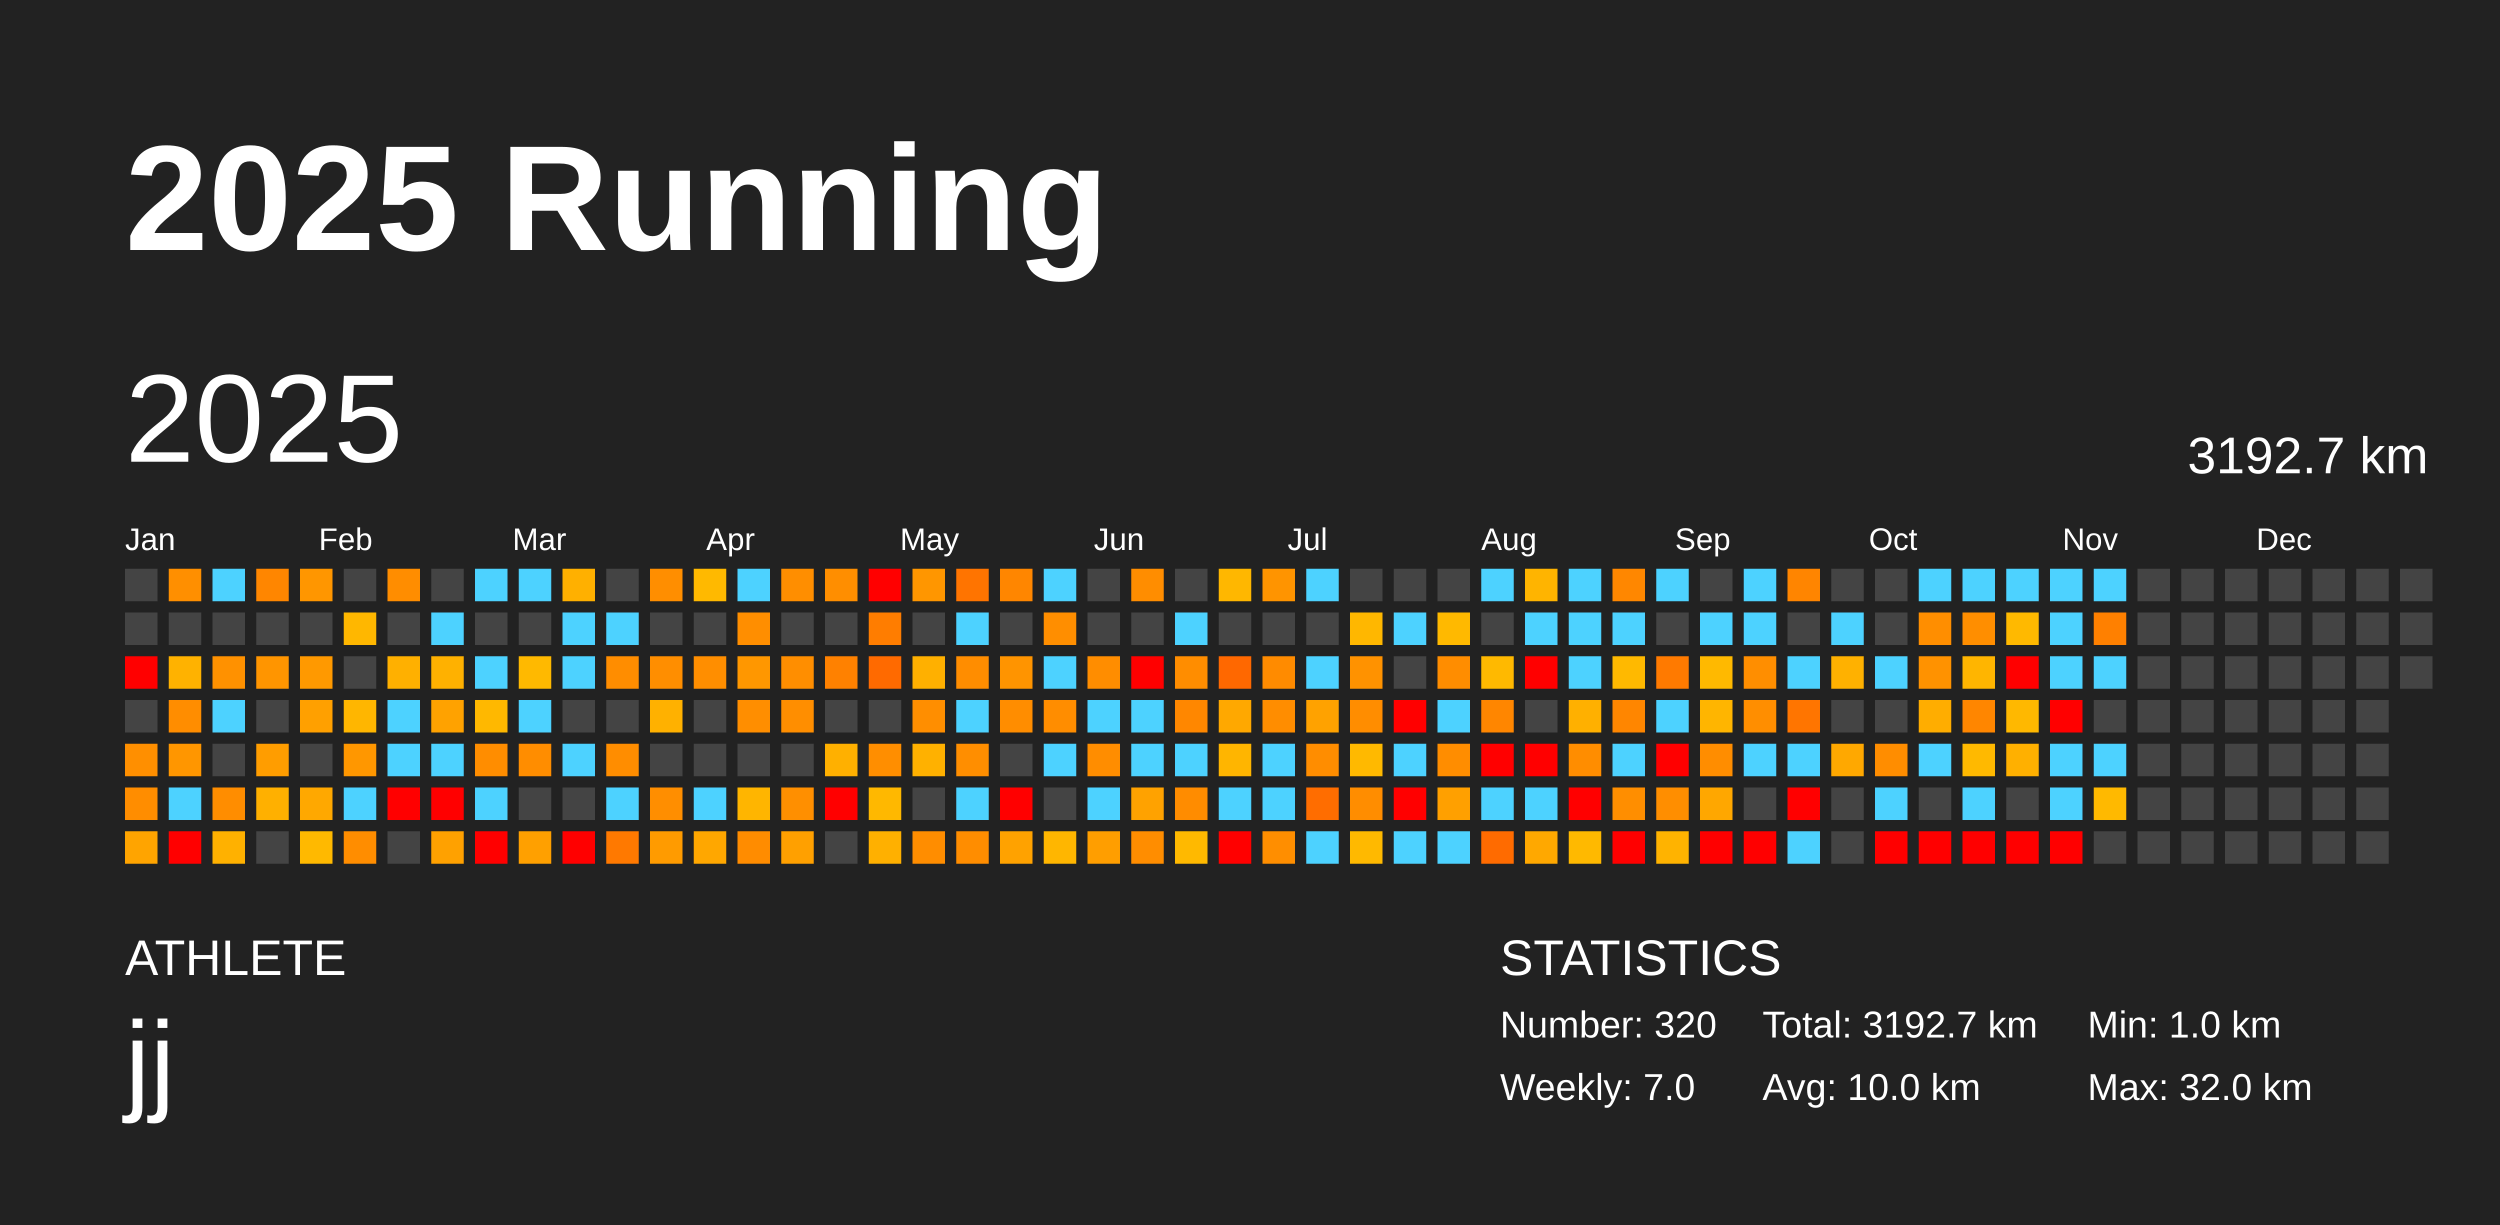
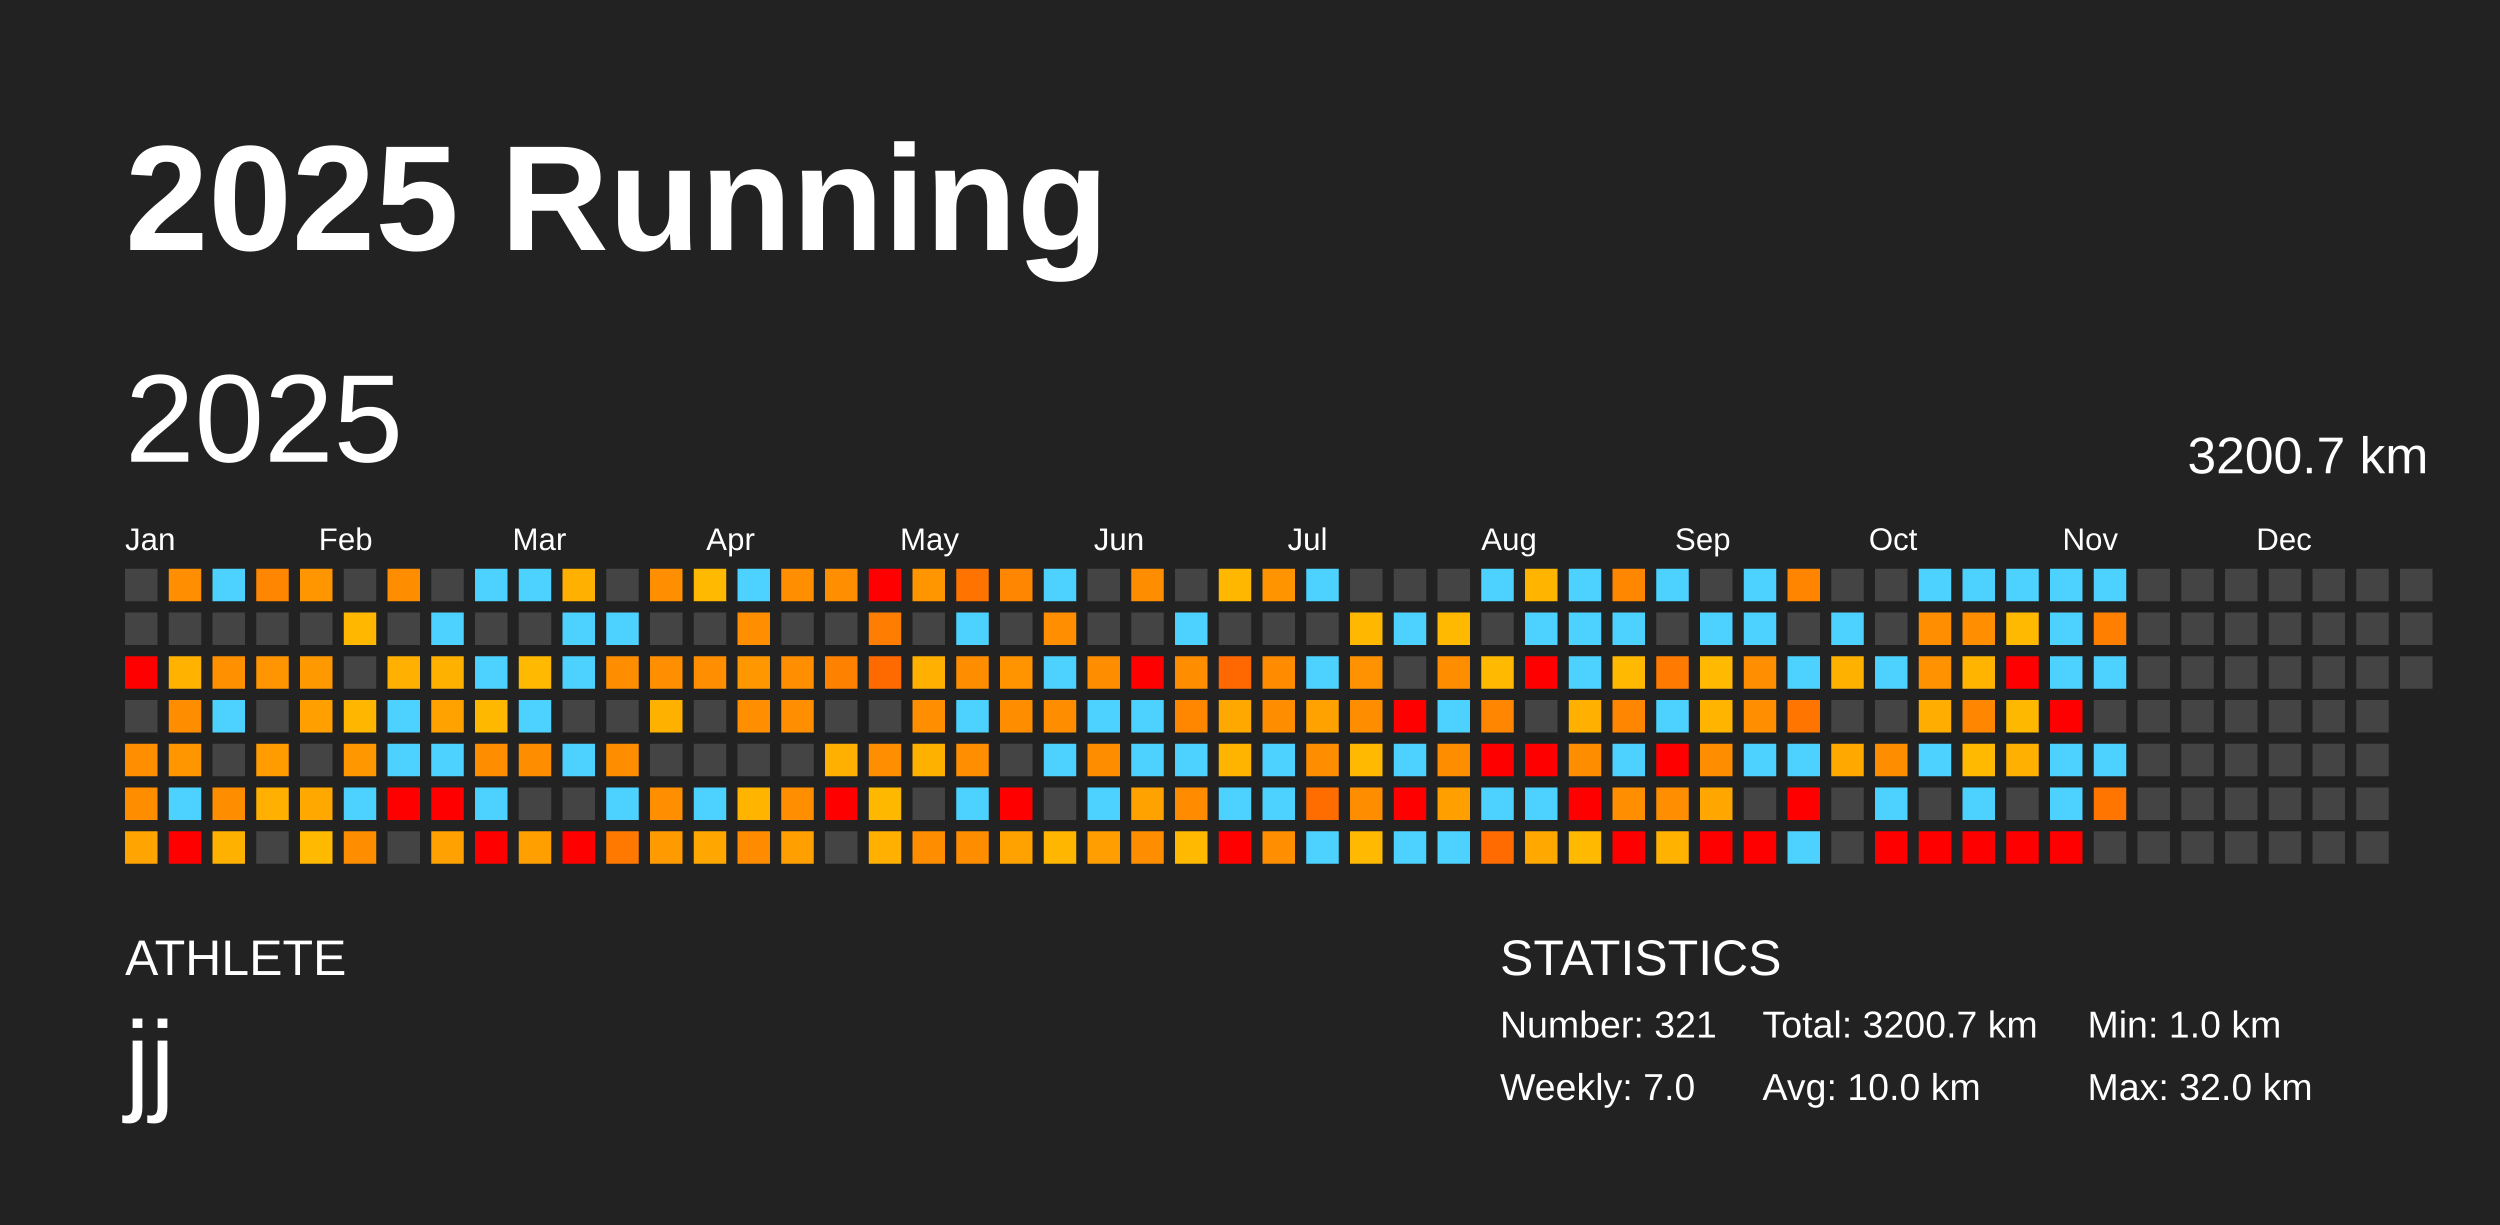
<svg xmlns="http://www.w3.org/2000/svg" baseProfile="full" height="98mm" version="1.1" viewBox="0,0,200,98" width="200mm">
  <defs />
  <rect fill="#222222" height="98" width="200" x="0" y="0" />
  <text fill="#FFFFFF" style="font-size:12px; font-family:Arial; font-weight:bold;" x="10" y="20">2025 Running</text>
  <text fill="#FFFFFF" style="font-size:4px; font-family:Arial" x="10" y="78">ATHLETE</text>
  <text fill="#FFFFFF" style="font-size:9px; font-family:Arial" x="10" y="88">jj</text>
  <text fill="#FFFFFF" style="font-size:4px; font-family:Arial" x="120" y="78">STATISTICS</text>
-   <text fill="#FFFFFF" style="font-size:3px; font-family:Arial" x="120" y="83">Number: 320</text>
+   <text fill="#FFFFFF" style="font-size:3px; font-family:Arial" x="120" y="83">Number: 321</text>
  <text fill="#FFFFFF" style="font-size:3px; font-family:Arial" x="120" y="88">Weekly: 7.0</text>
-   <text fill="#FFFFFF" style="font-size:3px; font-family:Arial" x="141" y="83">Total: 3192.7 km</text>
+   <text fill="#FFFFFF" style="font-size:3px; font-family:Arial" x="141" y="83">Total: 3200.7 km</text>
  <text fill="#FFFFFF" style="font-size:3px; font-family:Arial" x="141" y="88">Avg: 10.0 km</text>
  <text fill="#FFFFFF" style="font-size:3px; font-family:Arial" x="167" y="83">Min: 1.0 km</text>
  <text fill="#FFFFFF" style="font-size:3px; font-family:Arial" x="167" y="88">Max: 32.0 km</text>
  <text dominant-baseline="hanging" fill="#FFFFFF" style="font-size:10.0px; font-family:Arial;" x="10" y="30">2025</text>
-   <text dominant-baseline="hanging" fill="#FFFFFF" style="font-size:4.125px; font-family:Arial;" x="175" y="35">3192.7 km</text>
+   <text dominant-baseline="hanging" fill="#FFFFFF" style="font-size:4.125px; font-family:Arial;" x="175" y="35">3200.7 km</text>
  <text fill="#FFFFFF" style="font-size:2.5px; font-family:Arial" x="10.0" y="44">Jan</text>
  <text fill="#FFFFFF" style="font-size:2.5px; font-family:Arial" x="25.5" y="44">Feb</text>
  <text fill="#FFFFFF" style="font-size:2.5px; font-family:Arial" x="41.0" y="44">Mar</text>
  <text fill="#FFFFFF" style="font-size:2.5px; font-family:Arial" x="56.5" y="44">Apr</text>
  <text fill="#FFFFFF" style="font-size:2.5px; font-family:Arial" x="72.0" y="44">May</text>
  <text fill="#FFFFFF" style="font-size:2.5px; font-family:Arial" x="87.5" y="44">Jun</text>
  <text fill="#FFFFFF" style="font-size:2.5px; font-family:Arial" x="103.0" y="44">Jul</text>
  <text fill="#FFFFFF" style="font-size:2.5px; font-family:Arial" x="118.5" y="44">Aug</text>
  <text fill="#FFFFFF" style="font-size:2.5px; font-family:Arial" x="134.0" y="44">Sep</text>
  <text fill="#FFFFFF" style="font-size:2.5px; font-family:Arial" x="149.5" y="44">Oct</text>
  <text fill="#FFFFFF" style="font-size:2.5px; font-family:Arial" x="165.0" y="44">Nov</text>
  <text fill="#FFFFFF" style="font-size:2.5px; font-family:Arial" x="180.5" y="44">Dec</text>
  <rect fill="#444444" height="2.6" width="2.6" x="10.0" y="45.5" />
  <rect fill="#444444" height="2.6" width="2.6" x="10.0" y="49.0" />
  <rect fill="red" height="2.6" width="2.6" x="10.0" y="52.5" />
  <rect fill="#444444" height="2.6" width="2.6" x="10.0" y="56.0" />
  <rect fill="#ff8f00" height="2.6" width="2.6" x="10.0" y="59.5" />
  <rect fill="#ff8d00" height="2.6" width="2.6" x="10.0" y="63.0" />
  <rect fill="#ffa400" height="2.6" width="2.6" x="10.0" y="66.5" />
  <rect fill="#ff8f00" height="2.6" width="2.6" x="13.5" y="45.5" />
  <rect fill="#444444" height="2.6" width="2.6" x="13.5" y="49.0" />
  <rect fill="#ffb200" height="2.6" width="2.6" x="13.5" y="52.5" />
  <rect fill="#ff8d00" height="2.6" width="2.6" x="13.5" y="56.0" />
  <rect fill="#ff9600" height="2.6" width="2.6" x="13.5" y="59.5" />
  <rect fill="#4dd2ff" height="2.6" width="2.6" x="13.5" y="63.0" />
  <rect fill="red" height="2.6" width="2.6" x="13.5" y="66.5" />
  <rect fill="#4dd2ff" height="2.6" width="2.6" x="17.0" y="45.5" />
  <rect fill="#444444" height="2.6" width="2.6" x="17.0" y="49.0" />
  <rect fill="#ff9100" height="2.6" width="2.6" x="17.0" y="52.5" />
  <rect fill="#4dd2ff" height="2.6" width="2.6" x="17.0" y="56.0" />
  <rect fill="#444444" height="2.6" width="2.6" x="17.0" y="59.5" />
  <rect fill="#ff8d00" height="2.6" width="2.6" x="17.0" y="63.0" />
  <rect fill="#ffb100" height="2.6" width="2.6" x="17.0" y="66.5" />
  <rect fill="#ff8600" height="2.6" width="2.6" x="20.5" y="45.5" />
  <rect fill="#444444" height="2.6" width="2.6" x="20.5" y="49.0" />
  <rect fill="#ff9500" height="2.6" width="2.6" x="20.5" y="52.5" />
  <rect fill="#444444" height="2.6" width="2.6" x="20.5" y="56.0" />
  <rect fill="#ff9d00" height="2.6" width="2.6" x="20.5" y="59.5" />
  <rect fill="#ffb000" height="2.6" width="2.6" x="20.5" y="63.0" />
  <rect fill="#444444" height="2.6" width="2.6" x="20.5" y="66.5" />
  <rect fill="#ff9600" height="2.6" width="2.6" x="24.0" y="45.5" />
  <rect fill="#444444" height="2.6" width="2.6" x="24.0" y="49.0" />
  <rect fill="#ff9900" height="2.6" width="2.6" x="24.0" y="52.5" />
  <rect fill="#ffa000" height="2.6" width="2.6" x="24.0" y="56.0" />
  <rect fill="#444444" height="2.6" width="2.6" x="24.0" y="59.5" />
  <rect fill="#ffa800" height="2.6" width="2.6" x="24.0" y="63.0" />
  <rect fill="#ffb900" height="2.6" width="2.6" x="24.0" y="66.5" />
  <rect fill="#444444" height="2.6" width="2.6" x="27.5" y="45.5" />
  <rect fill="#ffb700" height="2.6" width="2.6" x="27.5" y="49.0" />
  <rect fill="#444444" height="2.6" width="2.6" x="27.5" y="52.5" />
  <rect fill="#ffb600" height="2.6" width="2.6" x="27.5" y="56.0" />
  <rect fill="#ff9700" height="2.6" width="2.6" x="27.5" y="59.5" />
  <rect fill="#4dd2ff" height="2.6" width="2.6" x="27.5" y="63.0" />
  <rect fill="#ff8d00" height="2.6" width="2.6" x="27.5" y="66.5" />
  <rect fill="#ff8d00" height="2.6" width="2.6" x="31.0" y="45.5" />
  <rect fill="#444444" height="2.6" width="2.6" x="31.0" y="49.0" />
  <rect fill="#ffb000" height="2.6" width="2.6" x="31.0" y="52.5" />
  <rect fill="#4dd2ff" height="2.6" width="2.6" x="31.0" y="56.0" />
  <rect fill="#4dd2ff" height="2.6" width="2.6" x="31.0" y="59.5" />
  <rect fill="red" height="2.6" width="2.6" x="31.0" y="63.0" />
  <rect fill="#444444" height="2.6" width="2.6" x="31.0" y="66.5" />
  <rect fill="#444444" height="2.6" width="2.6" x="34.5" y="45.5" />
  <rect fill="#4dd2ff" height="2.6" width="2.6" x="34.5" y="49.0" />
  <rect fill="#ffb100" height="2.6" width="2.6" x="34.5" y="52.5" />
  <rect fill="#ffa200" height="2.6" width="2.6" x="34.5" y="56.0" />
  <rect fill="#4dd2ff" height="2.6" width="2.6" x="34.5" y="59.5" />
  <rect fill="red" height="2.6" width="2.6" x="34.5" y="63.0" />
  <rect fill="#ffa100" height="2.6" width="2.6" x="34.5" y="66.5" />
  <rect fill="#4dd2ff" height="2.6" width="2.6" x="38.0" y="45.5" />
  <rect fill="#444444" height="2.6" width="2.6" x="38.0" y="49.0" />
  <rect fill="#4dd2ff" height="2.6" width="2.6" x="38.0" y="52.5" />
  <rect fill="#ffb800" height="2.6" width="2.6" x="38.0" y="56.0" />
  <rect fill="#ff8d00" height="2.6" width="2.6" x="38.0" y="59.5" />
  <rect fill="#4dd2ff" height="2.6" width="2.6" x="38.0" y="63.0" />
  <rect fill="red" height="2.6" width="2.6" x="38.0" y="66.5" />
  <rect fill="#4dd2ff" height="2.6" width="2.6" x="41.5" y="45.5" />
  <rect fill="#444444" height="2.6" width="2.6" x="41.5" y="49.0" />
  <rect fill="#ffb900" height="2.6" width="2.6" x="41.5" y="52.5" />
  <rect fill="#4dd2ff" height="2.6" width="2.6" x="41.5" y="56.0" />
  <rect fill="#ff8d00" height="2.6" width="2.6" x="41.5" y="59.5" />
  <rect fill="#444444" height="2.6" width="2.6" x="41.5" y="63.0" />
  <rect fill="#ffa000" height="2.6" width="2.6" x="41.5" y="66.5" />
  <rect fill="#ffb000" height="2.6" width="2.6" x="45.0" y="45.5" />
  <rect fill="#4dd2ff" height="2.6" width="2.6" x="45.0" y="49.0" />
  <rect fill="#4dd2ff" height="2.6" width="2.6" x="45.0" y="52.5" />
  <rect fill="#444444" height="2.6" width="2.6" x="45.0" y="56.0" />
  <rect fill="#4dd2ff" height="2.6" width="2.6" x="45.0" y="59.5" />
  <rect fill="#444444" height="2.6" width="2.6" x="45.0" y="63.0" />
  <rect fill="red" height="2.6" width="2.6" x="45.0" y="66.5" />
  <rect fill="#444444" height="2.6" width="2.6" x="48.5" y="45.5" />
  <rect fill="#4dd2ff" height="2.6" width="2.6" x="48.5" y="49.0" />
  <rect fill="#ff8d00" height="2.6" width="2.6" x="48.5" y="52.5" />
  <rect fill="#444444" height="2.6" width="2.6" x="48.5" y="56.0" />
  <rect fill="#ff8d00" height="2.6" width="2.6" x="48.5" y="59.5" />
  <rect fill="#4dd2ff" height="2.6" width="2.6" x="48.5" y="63.0" />
  <rect fill="#ff7900" height="2.6" width="2.6" x="48.5" y="66.5" />
  <rect fill="#ff8e00" height="2.6" width="2.6" x="52.0" y="45.5" />
  <rect fill="#444444" height="2.6" width="2.6" x="52.0" y="49.0" />
  <rect fill="#ff8e00" height="2.6" width="2.6" x="52.0" y="52.5" />
  <rect fill="#ffb100" height="2.6" width="2.6" x="52.0" y="56.0" />
  <rect fill="#444444" height="2.6" width="2.6" x="52.0" y="59.5" />
  <rect fill="#ff8e00" height="2.6" width="2.6" x="52.0" y="63.0" />
  <rect fill="#ff9b00" height="2.6" width="2.6" x="52.0" y="66.5" />
  <rect fill="#ffb900" height="2.6" width="2.6" x="55.5" y="45.5" />
  <rect fill="#444444" height="2.6" width="2.6" x="55.5" y="49.0" />
  <rect fill="#ff8e00" height="2.6" width="2.6" x="55.5" y="52.5" />
  <rect fill="#444444" height="2.6" width="2.6" x="55.5" y="56.0" />
  <rect fill="#444444" height="2.6" width="2.6" x="55.5" y="59.5" />
  <rect fill="#4dd2ff" height="2.6" width="2.6" x="55.5" y="63.0" />
  <rect fill="#ffa700" height="2.6" width="2.6" x="55.5" y="66.5" />
  <rect fill="#4dd2ff" height="2.6" width="2.6" x="59.0" y="45.5" />
  <rect fill="#ff8e00" height="2.6" width="2.6" x="59.0" y="49.0" />
  <rect fill="#ff9700" height="2.6" width="2.6" x="59.0" y="52.5" />
  <rect fill="#ff8e00" height="2.6" width="2.6" x="59.0" y="56.0" />
  <rect fill="#444444" height="2.6" width="2.6" x="59.0" y="59.5" />
  <rect fill="#ffb500" height="2.6" width="2.6" x="59.0" y="63.0" />
  <rect fill="#ff8c00" height="2.6" width="2.6" x="59.0" y="66.5" />
  <rect fill="#ff8e00" height="2.6" width="2.6" x="62.5" y="45.5" />
  <rect fill="#444444" height="2.6" width="2.6" x="62.5" y="49.0" />
  <rect fill="#ff8e00" height="2.6" width="2.6" x="62.5" y="52.5" />
  <rect fill="#ff8e00" height="2.6" width="2.6" x="62.5" y="56.0" />
  <rect fill="#444444" height="2.6" width="2.6" x="62.5" y="59.5" />
  <rect fill="#ff8f00" height="2.6" width="2.6" x="62.5" y="63.0" />
  <rect fill="#ffa000" height="2.6" width="2.6" x="62.5" y="66.5" />
  <rect fill="#ff8e00" height="2.6" width="2.6" x="66.0" y="45.5" />
  <rect fill="#444444" height="2.6" width="2.6" x="66.0" y="49.0" />
  <rect fill="#ff8100" height="2.6" width="2.6" x="66.0" y="52.5" />
  <rect fill="#444444" height="2.6" width="2.6" x="66.0" y="56.0" />
  <rect fill="#ffb000" height="2.6" width="2.6" x="66.0" y="59.5" />
  <rect fill="red" height="2.6" width="2.6" x="66.0" y="63.0" />
  <rect fill="#444444" height="2.6" width="2.6" x="66.0" y="66.5" />
  <rect fill="red" height="2.6" width="2.6" x="69.5" y="45.5" />
  <rect fill="#ff7d00" height="2.6" width="2.6" x="69.5" y="49.0" />
  <rect fill="#ff6a00" height="2.6" width="2.6" x="69.5" y="52.5" />
  <rect fill="#444444" height="2.6" width="2.6" x="69.5" y="56.0" />
  <rect fill="#ff8e00" height="2.6" width="2.6" x="69.5" y="59.5" />
  <rect fill="#ffb800" height="2.6" width="2.6" x="69.5" y="63.0" />
  <rect fill="#ffb000" height="2.6" width="2.6" x="69.5" y="66.5" />
  <rect fill="#ff9600" height="2.6" width="2.6" x="73.0" y="45.5" />
  <rect fill="#444444" height="2.6" width="2.6" x="73.0" y="49.0" />
  <rect fill="#ffb000" height="2.6" width="2.6" x="73.0" y="52.5" />
  <rect fill="#ff8e00" height="2.6" width="2.6" x="73.0" y="56.0" />
  <rect fill="#ffb100" height="2.6" width="2.6" x="73.0" y="59.5" />
  <rect fill="#444444" height="2.6" width="2.6" x="73.0" y="63.0" />
  <rect fill="#ff8d00" height="2.6" width="2.6" x="73.0" y="66.5" />
  <rect fill="#ff7400" height="2.6" width="2.6" x="76.5" y="45.5" />
  <rect fill="#4dd2ff" height="2.6" width="2.6" x="76.5" y="49.0" />
  <rect fill="#ff8d00" height="2.6" width="2.6" x="76.5" y="52.5" />
  <rect fill="#4dd2ff" height="2.6" width="2.6" x="76.5" y="56.0" />
  <rect fill="#ff8e00" height="2.6" width="2.6" x="76.5" y="59.5" />
  <rect fill="#4dd2ff" height="2.6" width="2.6" x="76.5" y="63.0" />
  <rect fill="#ff8d00" height="2.6" width="2.6" x="76.5" y="66.5" />
  <rect fill="#ff8600" height="2.6" width="2.6" x="80.0" y="45.5" />
  <rect fill="#444444" height="2.6" width="2.6" x="80.0" y="49.0" />
  <rect fill="#ff9400" height="2.6" width="2.6" x="80.0" y="52.5" />
  <rect fill="#ff8d00" height="2.6" width="2.6" x="80.0" y="56.0" />
  <rect fill="#444444" height="2.6" width="2.6" x="80.0" y="59.5" />
  <rect fill="red" height="2.6" width="2.6" x="80.0" y="63.0" />
  <rect fill="#ffa200" height="2.6" width="2.6" x="80.0" y="66.5" />
  <rect fill="#4dd2ff" height="2.6" width="2.6" x="83.5" y="45.5" />
  <rect fill="#ff8e00" height="2.6" width="2.6" x="83.5" y="49.0" />
  <rect fill="#4dd2ff" height="2.6" width="2.6" x="83.5" y="52.5" />
  <rect fill="#ff8d00" height="2.6" width="2.6" x="83.5" y="56.0" />
  <rect fill="#4dd2ff" height="2.6" width="2.6" x="83.5" y="59.5" />
  <rect fill="#444444" height="2.6" width="2.6" x="83.5" y="63.0" />
  <rect fill="#ffb600" height="2.6" width="2.6" x="83.5" y="66.5" />
  <rect fill="#444444" height="2.6" width="2.6" x="87.0" y="45.5" />
  <rect fill="#444444" height="2.6" width="2.6" x="87.0" y="49.0" />
  <rect fill="#ff8d00" height="2.6" width="2.6" x="87.0" y="52.5" />
  <rect fill="#4dd2ff" height="2.6" width="2.6" x="87.0" y="56.0" />
  <rect fill="#ff8d00" height="2.6" width="2.6" x="87.0" y="59.5" />
  <rect fill="#4dd2ff" height="2.6" width="2.6" x="87.0" y="63.0" />
  <rect fill="#ff9e00" height="2.6" width="2.6" x="87.0" y="66.5" />
  <rect fill="#ff8d00" height="2.6" width="2.6" x="90.5" y="45.5" />
  <rect fill="#444444" height="2.6" width="2.6" x="90.5" y="49.0" />
  <rect fill="red" height="2.6" width="2.6" x="90.5" y="52.5" />
  <rect fill="#4dd2ff" height="2.6" width="2.6" x="90.5" y="56.0" />
  <rect fill="#4dd2ff" height="2.6" width="2.6" x="90.5" y="59.5" />
  <rect fill="#ffa200" height="2.6" width="2.6" x="90.5" y="63.0" />
  <rect fill="#ff8d00" height="2.6" width="2.6" x="90.5" y="66.5" />
  <rect fill="#444444" height="2.6" width="2.6" x="94.0" y="45.5" />
  <rect fill="#4dd2ff" height="2.6" width="2.6" x="94.0" y="49.0" />
  <rect fill="#ff8d00" height="2.6" width="2.6" x="94.0" y="52.5" />
  <rect fill="#ff8700" height="2.6" width="2.6" x="94.0" y="56.0" />
  <rect fill="#4dd2ff" height="2.6" width="2.6" x="94.0" y="59.5" />
  <rect fill="#ff8c00" height="2.6" width="2.6" x="94.0" y="63.0" />
  <rect fill="#ffb900" height="2.6" width="2.6" x="94.0" y="66.5" />
  <rect fill="#ffb700" height="2.6" width="2.6" x="97.5" y="45.5" />
  <rect fill="#444444" height="2.6" width="2.6" x="97.5" y="49.0" />
  <rect fill="#ff6800" height="2.6" width="2.6" x="97.5" y="52.5" />
  <rect fill="#ffa800" height="2.6" width="2.6" x="97.5" y="56.0" />
  <rect fill="#ffb500" height="2.6" width="2.6" x="97.5" y="59.5" />
  <rect fill="#4dd2ff" height="2.6" width="2.6" x="97.5" y="63.0" />
  <rect fill="red" height="2.6" width="2.6" x="97.5" y="66.5" />
  <rect fill="#ff9400" height="2.6" width="2.6" x="101.0" y="45.5" />
  <rect fill="#444444" height="2.6" width="2.6" x="101.0" y="49.0" />
  <rect fill="#ff8b00" height="2.6" width="2.6" x="101.0" y="52.5" />
  <rect fill="#ff8d00" height="2.6" width="2.6" x="101.0" y="56.0" />
  <rect fill="#4dd2ff" height="2.6" width="2.6" x="101.0" y="59.5" />
  <rect fill="#4dd2ff" height="2.6" width="2.6" x="101.0" y="63.0" />
  <rect fill="#ff8e00" height="2.6" width="2.6" x="101.0" y="66.5" />
  <rect fill="#4dd2ff" height="2.6" width="2.6" x="104.5" y="45.5" />
  <rect fill="#444444" height="2.6" width="2.6" x="104.5" y="49.0" />
  <rect fill="#4dd2ff" height="2.6" width="2.6" x="104.5" y="52.5" />
  <rect fill="#ffa200" height="2.6" width="2.6" x="104.5" y="56.0" />
  <rect fill="#ff8d00" height="2.6" width="2.6" x="104.5" y="59.5" />
  <rect fill="#ff6d00" height="2.6" width="2.6" x="104.5" y="63.0" />
  <rect fill="#4dd2ff" height="2.6" width="2.6" x="104.5" y="66.5" />
  <rect fill="#444444" height="2.6" width="2.6" x="108.0" y="45.5" />
  <rect fill="#ffb700" height="2.6" width="2.6" x="108.0" y="49.0" />
  <rect fill="#ff9200" height="2.6" width="2.6" x="108.0" y="52.5" />
  <rect fill="#ff8d00" height="2.6" width="2.6" x="108.0" y="56.0" />
  <rect fill="#ffb900" height="2.6" width="2.6" x="108.0" y="59.5" />
  <rect fill="#ff8d00" height="2.6" width="2.6" x="108.0" y="63.0" />
  <rect fill="#ffb900" height="2.6" width="2.6" x="108.0" y="66.5" />
  <rect fill="#444444" height="2.6" width="2.6" x="111.5" y="45.5" />
  <rect fill="#4dd2ff" height="2.6" width="2.6" x="111.5" y="49.0" />
  <rect fill="#444444" height="2.6" width="2.6" x="111.5" y="52.5" />
  <rect fill="red" height="2.6" width="2.6" x="111.5" y="56.0" />
  <rect fill="#4dd2ff" height="2.6" width="2.6" x="111.5" y="59.5" />
  <rect fill="red" height="2.6" width="2.6" x="111.5" y="63.0" />
  <rect fill="#4dd2ff" height="2.6" width="2.6" x="111.5" y="66.5" />
  <rect fill="#444444" height="2.6" width="2.6" x="115.0" y="45.5" />
  <rect fill="#ffb900" height="2.6" width="2.6" x="115.0" y="49.0" />
  <rect fill="#ff8d00" height="2.6" width="2.6" x="115.0" y="52.5" />
  <rect fill="#4dd2ff" height="2.6" width="2.6" x="115.0" y="56.0" />
  <rect fill="#ff8d00" height="2.6" width="2.6" x="115.0" y="59.5" />
  <rect fill="#ffa000" height="2.6" width="2.6" x="115.0" y="63.0" />
  <rect fill="#4dd2ff" height="2.6" width="2.6" x="115.0" y="66.5" />
  <rect fill="#4dd2ff" height="2.6" width="2.6" x="118.5" y="45.5" />
  <rect fill="#444444" height="2.6" width="2.6" x="118.5" y="49.0" />
  <rect fill="#ffb900" height="2.6" width="2.6" x="118.5" y="52.5" />
  <rect fill="#ff8600" height="2.6" width="2.6" x="118.5" y="56.0" />
  <rect fill="red" height="2.6" width="2.6" x="118.5" y="59.5" />
  <rect fill="#4dd2ff" height="2.6" width="2.6" x="118.5" y="63.0" />
  <rect fill="#ff6b00" height="2.6" width="2.6" x="118.5" y="66.5" />
  <rect fill="#ffb400" height="2.6" width="2.6" x="122.0" y="45.5" />
  <rect fill="#4dd2ff" height="2.6" width="2.6" x="122.0" y="49.0" />
  <rect fill="red" height="2.6" width="2.6" x="122.0" y="52.5" />
  <rect fill="#444444" height="2.6" width="2.6" x="122.0" y="56.0" />
  <rect fill="red" height="2.6" width="2.6" x="122.0" y="59.5" />
  <rect fill="#4dd2ff" height="2.6" width="2.6" x="122.0" y="63.0" />
  <rect fill="#ffa800" height="2.6" width="2.6" x="122.0" y="66.5" />
  <rect fill="#4dd2ff" height="2.6" width="2.6" x="125.5" y="45.5" />
  <rect fill="#4dd2ff" height="2.6" width="2.6" x="125.5" y="49.0" />
  <rect fill="#4dd2ff" height="2.6" width="2.6" x="125.5" y="52.5" />
  <rect fill="#ffb000" height="2.6" width="2.6" x="125.5" y="56.0" />
  <rect fill="#ff8d00" height="2.6" width="2.6" x="125.5" y="59.5" />
  <rect fill="red" height="2.6" width="2.6" x="125.5" y="63.0" />
  <rect fill="#ffb900" height="2.6" width="2.6" x="125.5" y="66.5" />
  <rect fill="#ff8700" height="2.6" width="2.6" x="129.0" y="45.5" />
  <rect fill="#4dd2ff" height="2.6" width="2.6" x="129.0" y="49.0" />
  <rect fill="#ffb900" height="2.6" width="2.6" x="129.0" y="52.5" />
  <rect fill="#ff8600" height="2.6" width="2.6" x="129.0" y="56.0" />
  <rect fill="#4dd2ff" height="2.6" width="2.6" x="129.0" y="59.5" />
  <rect fill="#ff8e00" height="2.6" width="2.6" x="129.0" y="63.0" />
  <rect fill="red" height="2.6" width="2.6" x="129.0" y="66.5" />
  <rect fill="#4dd2ff" height="2.6" width="2.6" x="132.5" y="45.5" />
  <rect fill="#444444" height="2.6" width="2.6" x="132.5" y="49.0" />
  <rect fill="#ff7a00" height="2.6" width="2.6" x="132.5" y="52.5" />
  <rect fill="#4dd2ff" height="2.6" width="2.6" x="132.5" y="56.0" />
  <rect fill="red" height="2.6" width="2.6" x="132.5" y="59.5" />
  <rect fill="#ff8e00" height="2.6" width="2.6" x="132.5" y="63.0" />
  <rect fill="#ffb300" height="2.6" width="2.6" x="132.5" y="66.5" />
  <rect fill="#444444" height="2.6" width="2.6" x="136.0" y="45.5" />
  <rect fill="#4dd2ff" height="2.6" width="2.6" x="136.0" y="49.0" />
  <rect fill="#ffb900" height="2.6" width="2.6" x="136.0" y="52.5" />
  <rect fill="#ffb500" height="2.6" width="2.6" x="136.0" y="56.0" />
  <rect fill="#ff8d00" height="2.6" width="2.6" x="136.0" y="59.5" />
  <rect fill="#ffa700" height="2.6" width="2.6" x="136.0" y="63.0" />
  <rect fill="red" height="2.6" width="2.6" x="136.0" y="66.5" />
  <rect fill="#4dd2ff" height="2.6" width="2.6" x="139.5" y="45.5" />
  <rect fill="#4dd2ff" height="2.6" width="2.6" x="139.5" y="49.0" />
  <rect fill="#ff8e00" height="2.6" width="2.6" x="139.5" y="52.5" />
  <rect fill="#ff8e00" height="2.6" width="2.6" x="139.5" y="56.0" />
  <rect fill="#4dd2ff" height="2.6" width="2.6" x="139.5" y="59.5" />
  <rect fill="#444444" height="2.6" width="2.6" x="139.5" y="63.0" />
  <rect fill="red" height="2.6" width="2.6" x="139.5" y="66.5" />
  <rect fill="#ff8500" height="2.6" width="2.6" x="143.0" y="45.5" />
  <rect fill="#444444" height="2.6" width="2.6" x="143.0" y="49.0" />
  <rect fill="#4dd2ff" height="2.6" width="2.6" x="143.0" y="52.5" />
  <rect fill="#ff7500" height="2.6" width="2.6" x="143.0" y="56.0" />
  <rect fill="#4dd2ff" height="2.6" width="2.6" x="143.0" y="59.5" />
  <rect fill="red" height="2.6" width="2.6" x="143.0" y="63.0" />
  <rect fill="#4dd2ff" height="2.6" width="2.6" x="143.0" y="66.5" />
  <rect fill="#444444" height="2.6" width="2.6" x="146.5" y="45.5" />
  <rect fill="#4dd2ff" height="2.6" width="2.6" x="146.5" y="49.0" />
  <rect fill="#ffb100" height="2.6" width="2.6" x="146.5" y="52.5" />
  <rect fill="#444444" height="2.6" width="2.6" x="146.5" y="56.0" />
  <rect fill="#ffa800" height="2.6" width="2.6" x="146.5" y="59.5" />
  <rect fill="#444444" height="2.6" width="2.6" x="146.5" y="63.0" />
  <rect fill="#444444" height="2.6" width="2.6" x="146.5" y="66.5" />
  <rect fill="#444444" height="2.6" width="2.6" x="150.0" y="45.5" />
  <rect fill="#444444" height="2.6" width="2.6" x="150.0" y="49.0" />
  <rect fill="#4dd2ff" height="2.6" width="2.6" x="150.0" y="52.5" />
  <rect fill="#444444" height="2.6" width="2.6" x="150.0" y="56.0" />
  <rect fill="#ff8d00" height="2.6" width="2.6" x="150.0" y="59.5" />
  <rect fill="#4dd2ff" height="2.6" width="2.6" x="150.0" y="63.0" />
  <rect fill="red" height="2.6" width="2.6" x="150.0" y="66.5" />
  <rect fill="#4dd2ff" height="2.6" width="2.6" x="153.5" y="45.5" />
  <rect fill="#ff8e00" height="2.6" width="2.6" x="153.5" y="49.0" />
  <rect fill="#ff9200" height="2.6" width="2.6" x="153.5" y="52.5" />
  <rect fill="#ffad00" height="2.6" width="2.6" x="153.5" y="56.0" />
  <rect fill="#4dd2ff" height="2.6" width="2.6" x="153.5" y="59.5" />
  <rect fill="#444444" height="2.6" width="2.6" x="153.5" y="63.0" />
  <rect fill="red" height="2.6" width="2.6" x="153.5" y="66.5" />
  <rect fill="#4dd2ff" height="2.6" width="2.6" x="157.0" y="45.5" />
  <rect fill="#ff8e00" height="2.6" width="2.6" x="157.0" y="49.0" />
  <rect fill="#ffb500" height="2.6" width="2.6" x="157.0" y="52.5" />
  <rect fill="#ff8600" height="2.6" width="2.6" x="157.0" y="56.0" />
  <rect fill="#ffb900" height="2.6" width="2.6" x="157.0" y="59.5" />
  <rect fill="#4dd2ff" height="2.6" width="2.6" x="157.0" y="63.0" />
  <rect fill="red" height="2.6" width="2.6" x="157.0" y="66.5" />
  <rect fill="#4dd2ff" height="2.6" width="2.6" x="160.5" y="45.5" />
  <rect fill="#ffb900" height="2.6" width="2.6" x="160.5" y="49.0" />
  <rect fill="red" height="2.6" width="2.6" x="160.5" y="52.5" />
  <rect fill="#ffb800" height="2.6" width="2.6" x="160.5" y="56.0" />
  <rect fill="#ffb000" height="2.6" width="2.6" x="160.5" y="59.5" />
  <rect fill="#444444" height="2.6" width="2.6" x="160.5" y="63.0" />
  <rect fill="red" height="2.6" width="2.6" x="160.5" y="66.5" />
  <rect fill="#4dd2ff" height="2.6" width="2.6" x="164.0" y="45.5" />
  <rect fill="#4dd2ff" height="2.6" width="2.6" x="164.0" y="49.0" />
  <rect fill="#4dd2ff" height="2.6" width="2.6" x="164.0" y="52.5" />
  <rect fill="red" height="2.6" width="2.6" x="164.0" y="56.0" />
  <rect fill="#4dd2ff" height="2.6" width="2.6" x="164.0" y="59.5" />
  <rect fill="#4dd2ff" height="2.6" width="2.6" x="164.0" y="63.0" />
  <rect fill="red" height="2.6" width="2.6" x="164.0" y="66.5" />
  <rect fill="#4dd2ff" height="2.6" width="2.6" x="167.5" y="45.5" />
  <rect fill="#ff8000" height="2.6" width="2.6" x="167.5" y="49.0" />
  <rect fill="#4dd2ff" height="2.6" width="2.6" x="167.5" y="52.5" />
  <rect fill="#444444" height="2.6" width="2.6" x="167.5" y="56.0" />
  <rect fill="#4dd2ff" height="2.6" width="2.6" x="167.5" y="59.5" />
-   <rect fill="#ffb900" height="2.6" width="2.6" x="167.5" y="63.0" />
+   <rect fill="#ff7500" height="2.6" width="2.6" x="167.5" y="63.0" />
  <rect fill="#444444" height="2.6" width="2.6" x="167.5" y="66.5" />
  <rect fill="#444444" height="2.6" width="2.6" x="171.0" y="45.5" />
  <rect fill="#444444" height="2.6" width="2.6" x="171.0" y="49.0" />
  <rect fill="#444444" height="2.6" width="2.6" x="171.0" y="52.5" />
  <rect fill="#444444" height="2.6" width="2.6" x="171.0" y="56.0" />
  <rect fill="#444444" height="2.6" width="2.6" x="171.0" y="59.5" />
  <rect fill="#444444" height="2.6" width="2.6" x="171.0" y="63.0" />
  <rect fill="#444444" height="2.6" width="2.6" x="171.0" y="66.5" />
  <rect fill="#444444" height="2.6" width="2.6" x="174.5" y="45.5" />
  <rect fill="#444444" height="2.6" width="2.6" x="174.5" y="49.0" />
  <rect fill="#444444" height="2.6" width="2.6" x="174.5" y="52.5" />
  <rect fill="#444444" height="2.6" width="2.6" x="174.5" y="56.0" />
  <rect fill="#444444" height="2.6" width="2.6" x="174.5" y="59.5" />
  <rect fill="#444444" height="2.6" width="2.6" x="174.5" y="63.0" />
  <rect fill="#444444" height="2.6" width="2.6" x="174.5" y="66.5" />
  <rect fill="#444444" height="2.6" width="2.6" x="178.0" y="45.5" />
  <rect fill="#444444" height="2.6" width="2.6" x="178.0" y="49.0" />
  <rect fill="#444444" height="2.6" width="2.6" x="178.0" y="52.5" />
  <rect fill="#444444" height="2.6" width="2.6" x="178.0" y="56.0" />
  <rect fill="#444444" height="2.6" width="2.6" x="178.0" y="59.5" />
  <rect fill="#444444" height="2.6" width="2.6" x="178.0" y="63.0" />
  <rect fill="#444444" height="2.6" width="2.6" x="178.0" y="66.5" />
  <rect fill="#444444" height="2.6" width="2.6" x="181.5" y="45.5" />
  <rect fill="#444444" height="2.6" width="2.6" x="181.5" y="49.0" />
  <rect fill="#444444" height="2.6" width="2.6" x="181.5" y="52.5" />
  <rect fill="#444444" height="2.6" width="2.6" x="181.5" y="56.0" />
  <rect fill="#444444" height="2.6" width="2.6" x="181.5" y="59.5" />
  <rect fill="#444444" height="2.6" width="2.6" x="181.5" y="63.0" />
  <rect fill="#444444" height="2.6" width="2.6" x="181.5" y="66.5" />
  <rect fill="#444444" height="2.6" width="2.6" x="185.0" y="45.5" />
  <rect fill="#444444" height="2.6" width="2.6" x="185.0" y="49.0" />
  <rect fill="#444444" height="2.6" width="2.6" x="185.0" y="52.5" />
  <rect fill="#444444" height="2.6" width="2.6" x="185.0" y="56.0" />
  <rect fill="#444444" height="2.6" width="2.6" x="185.0" y="59.5" />
  <rect fill="#444444" height="2.6" width="2.6" x="185.0" y="63.0" />
  <rect fill="#444444" height="2.6" width="2.6" x="185.0" y="66.5" />
  <rect fill="#444444" height="2.6" width="2.6" x="188.5" y="45.5" />
  <rect fill="#444444" height="2.6" width="2.6" x="188.5" y="49.0" />
  <rect fill="#444444" height="2.6" width="2.6" x="188.5" y="52.5" />
  <rect fill="#444444" height="2.6" width="2.6" x="188.5" y="56.0" />
  <rect fill="#444444" height="2.6" width="2.6" x="188.5" y="59.5" />
  <rect fill="#444444" height="2.6" width="2.6" x="188.5" y="63.0" />
  <rect fill="#444444" height="2.6" width="2.6" x="188.5" y="66.5" />
  <rect fill="#444444" height="2.6" width="2.6" x="192.0" y="45.5" />
  <rect fill="#444444" height="2.6" width="2.6" x="192.0" y="49.0" />
  <rect fill="#444444" height="2.6" width="2.6" x="192.0" y="52.5" />
</svg>
